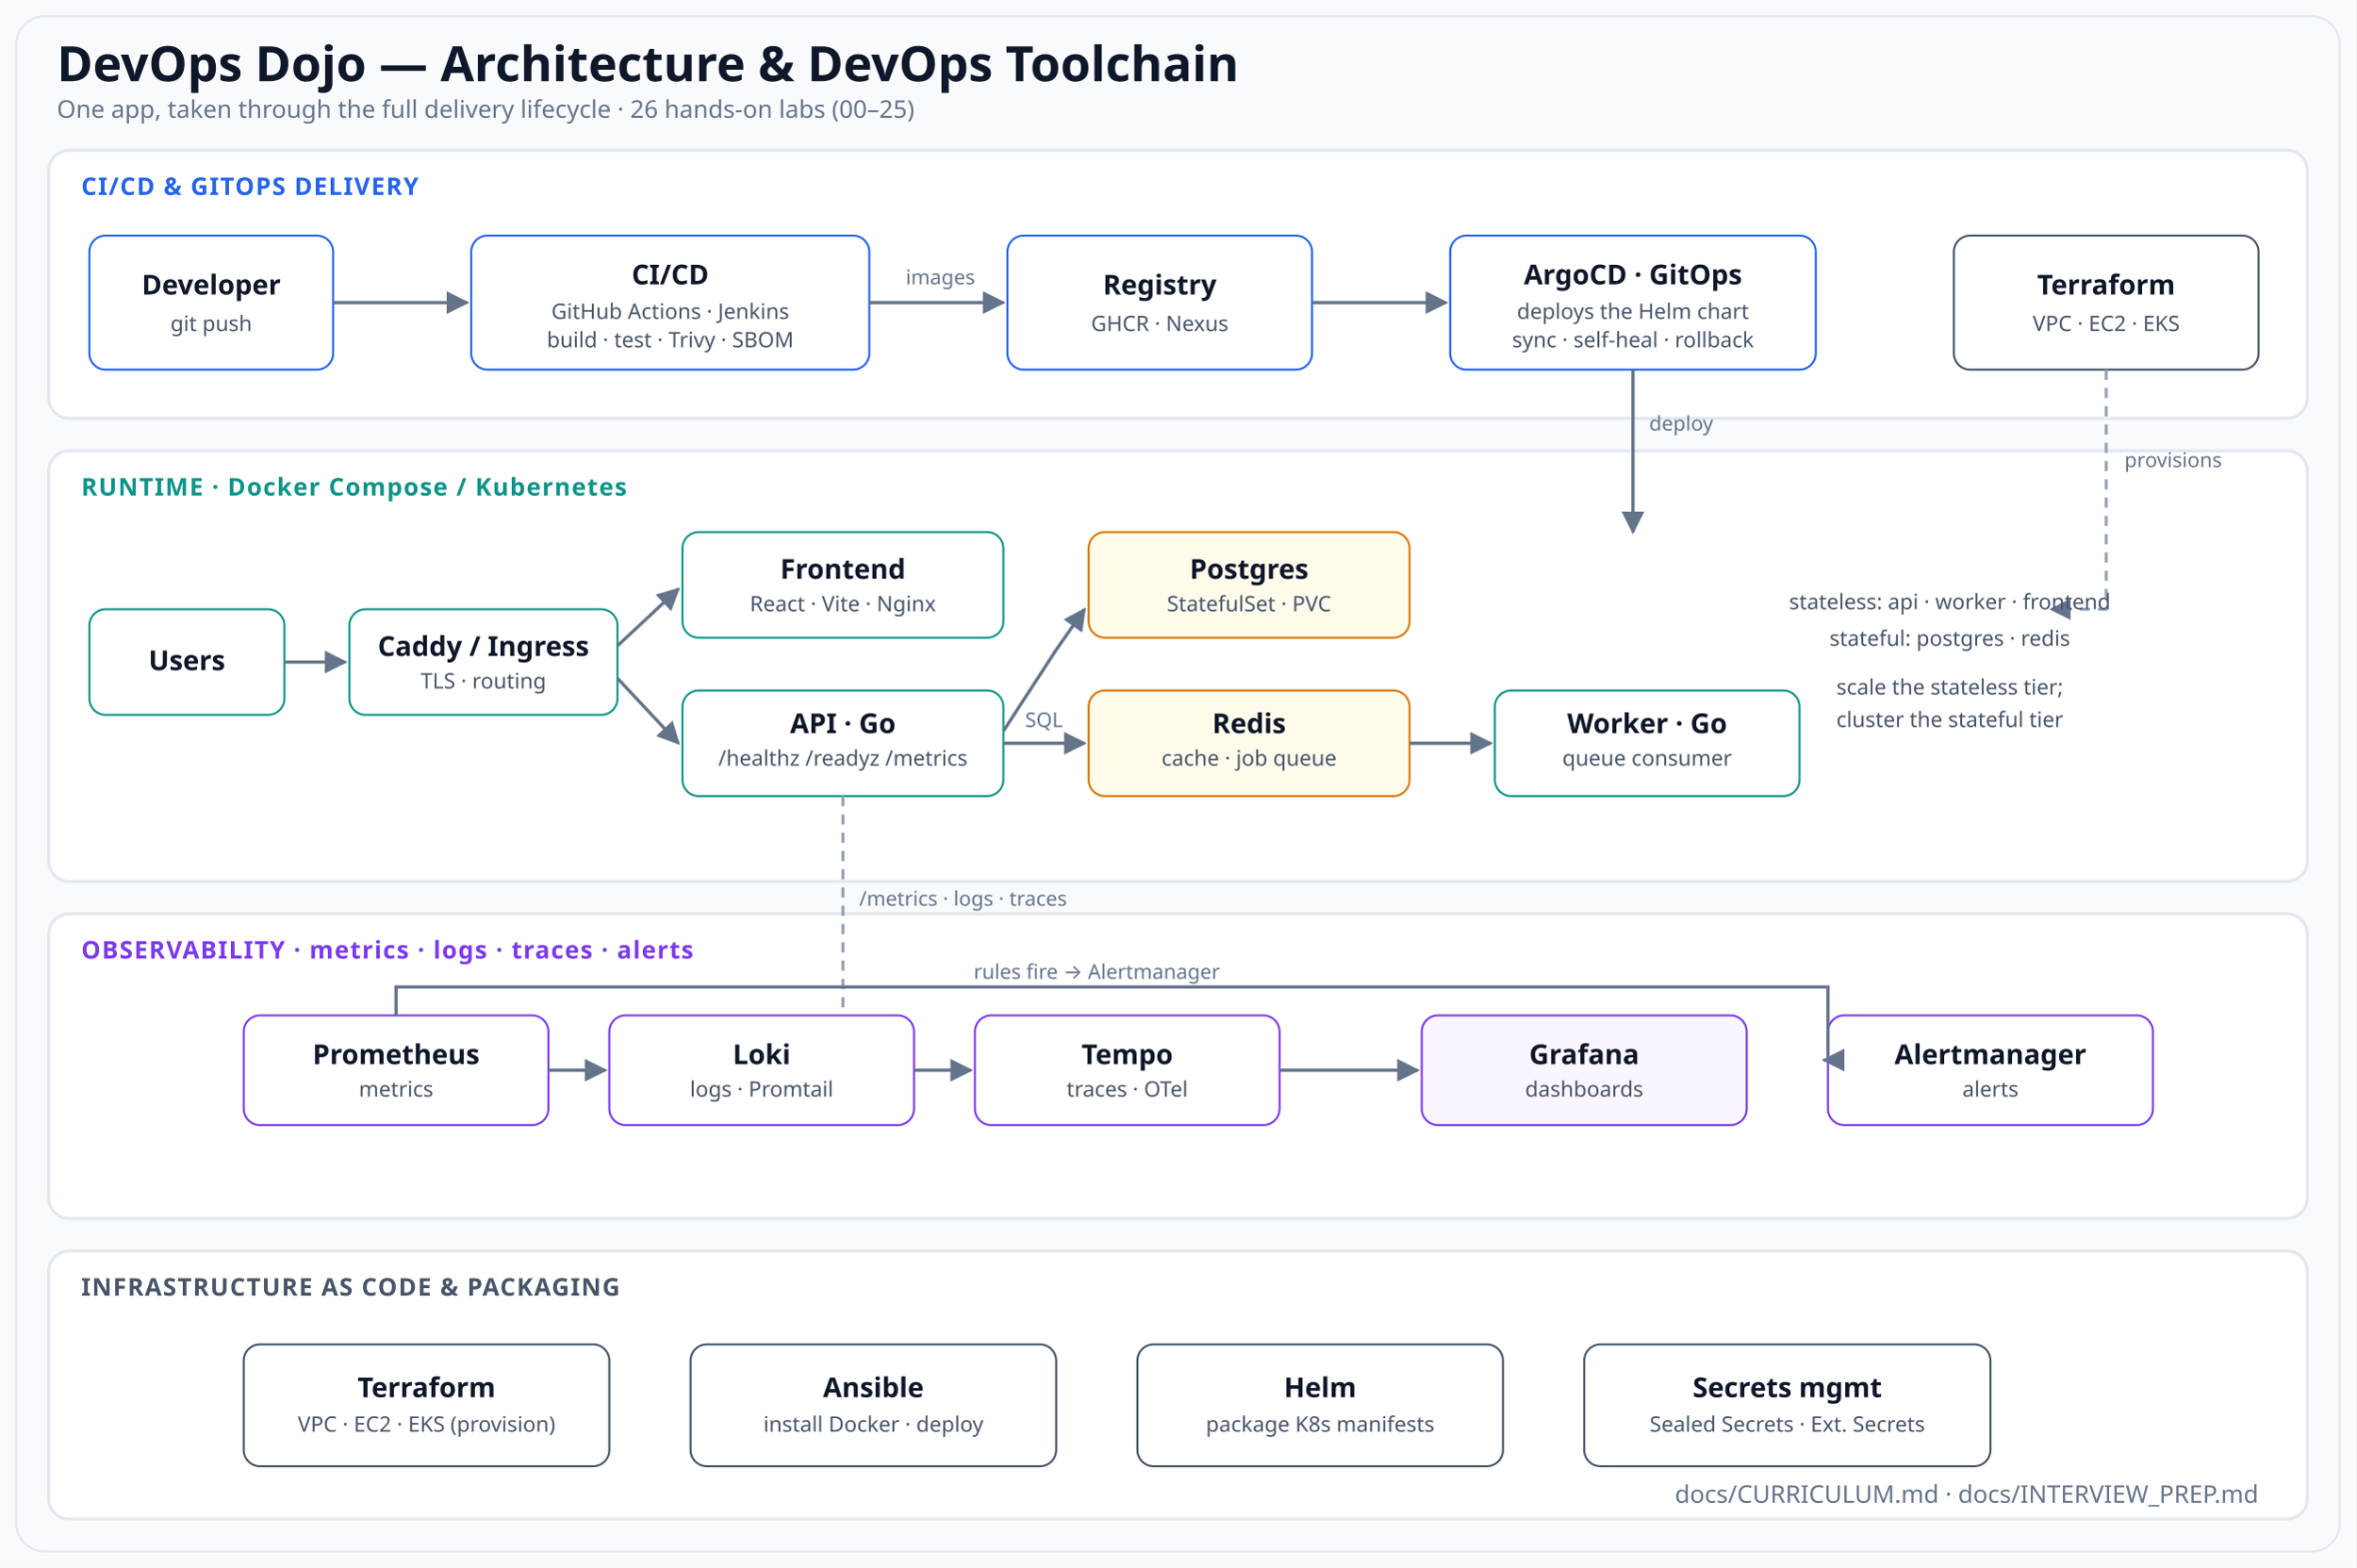
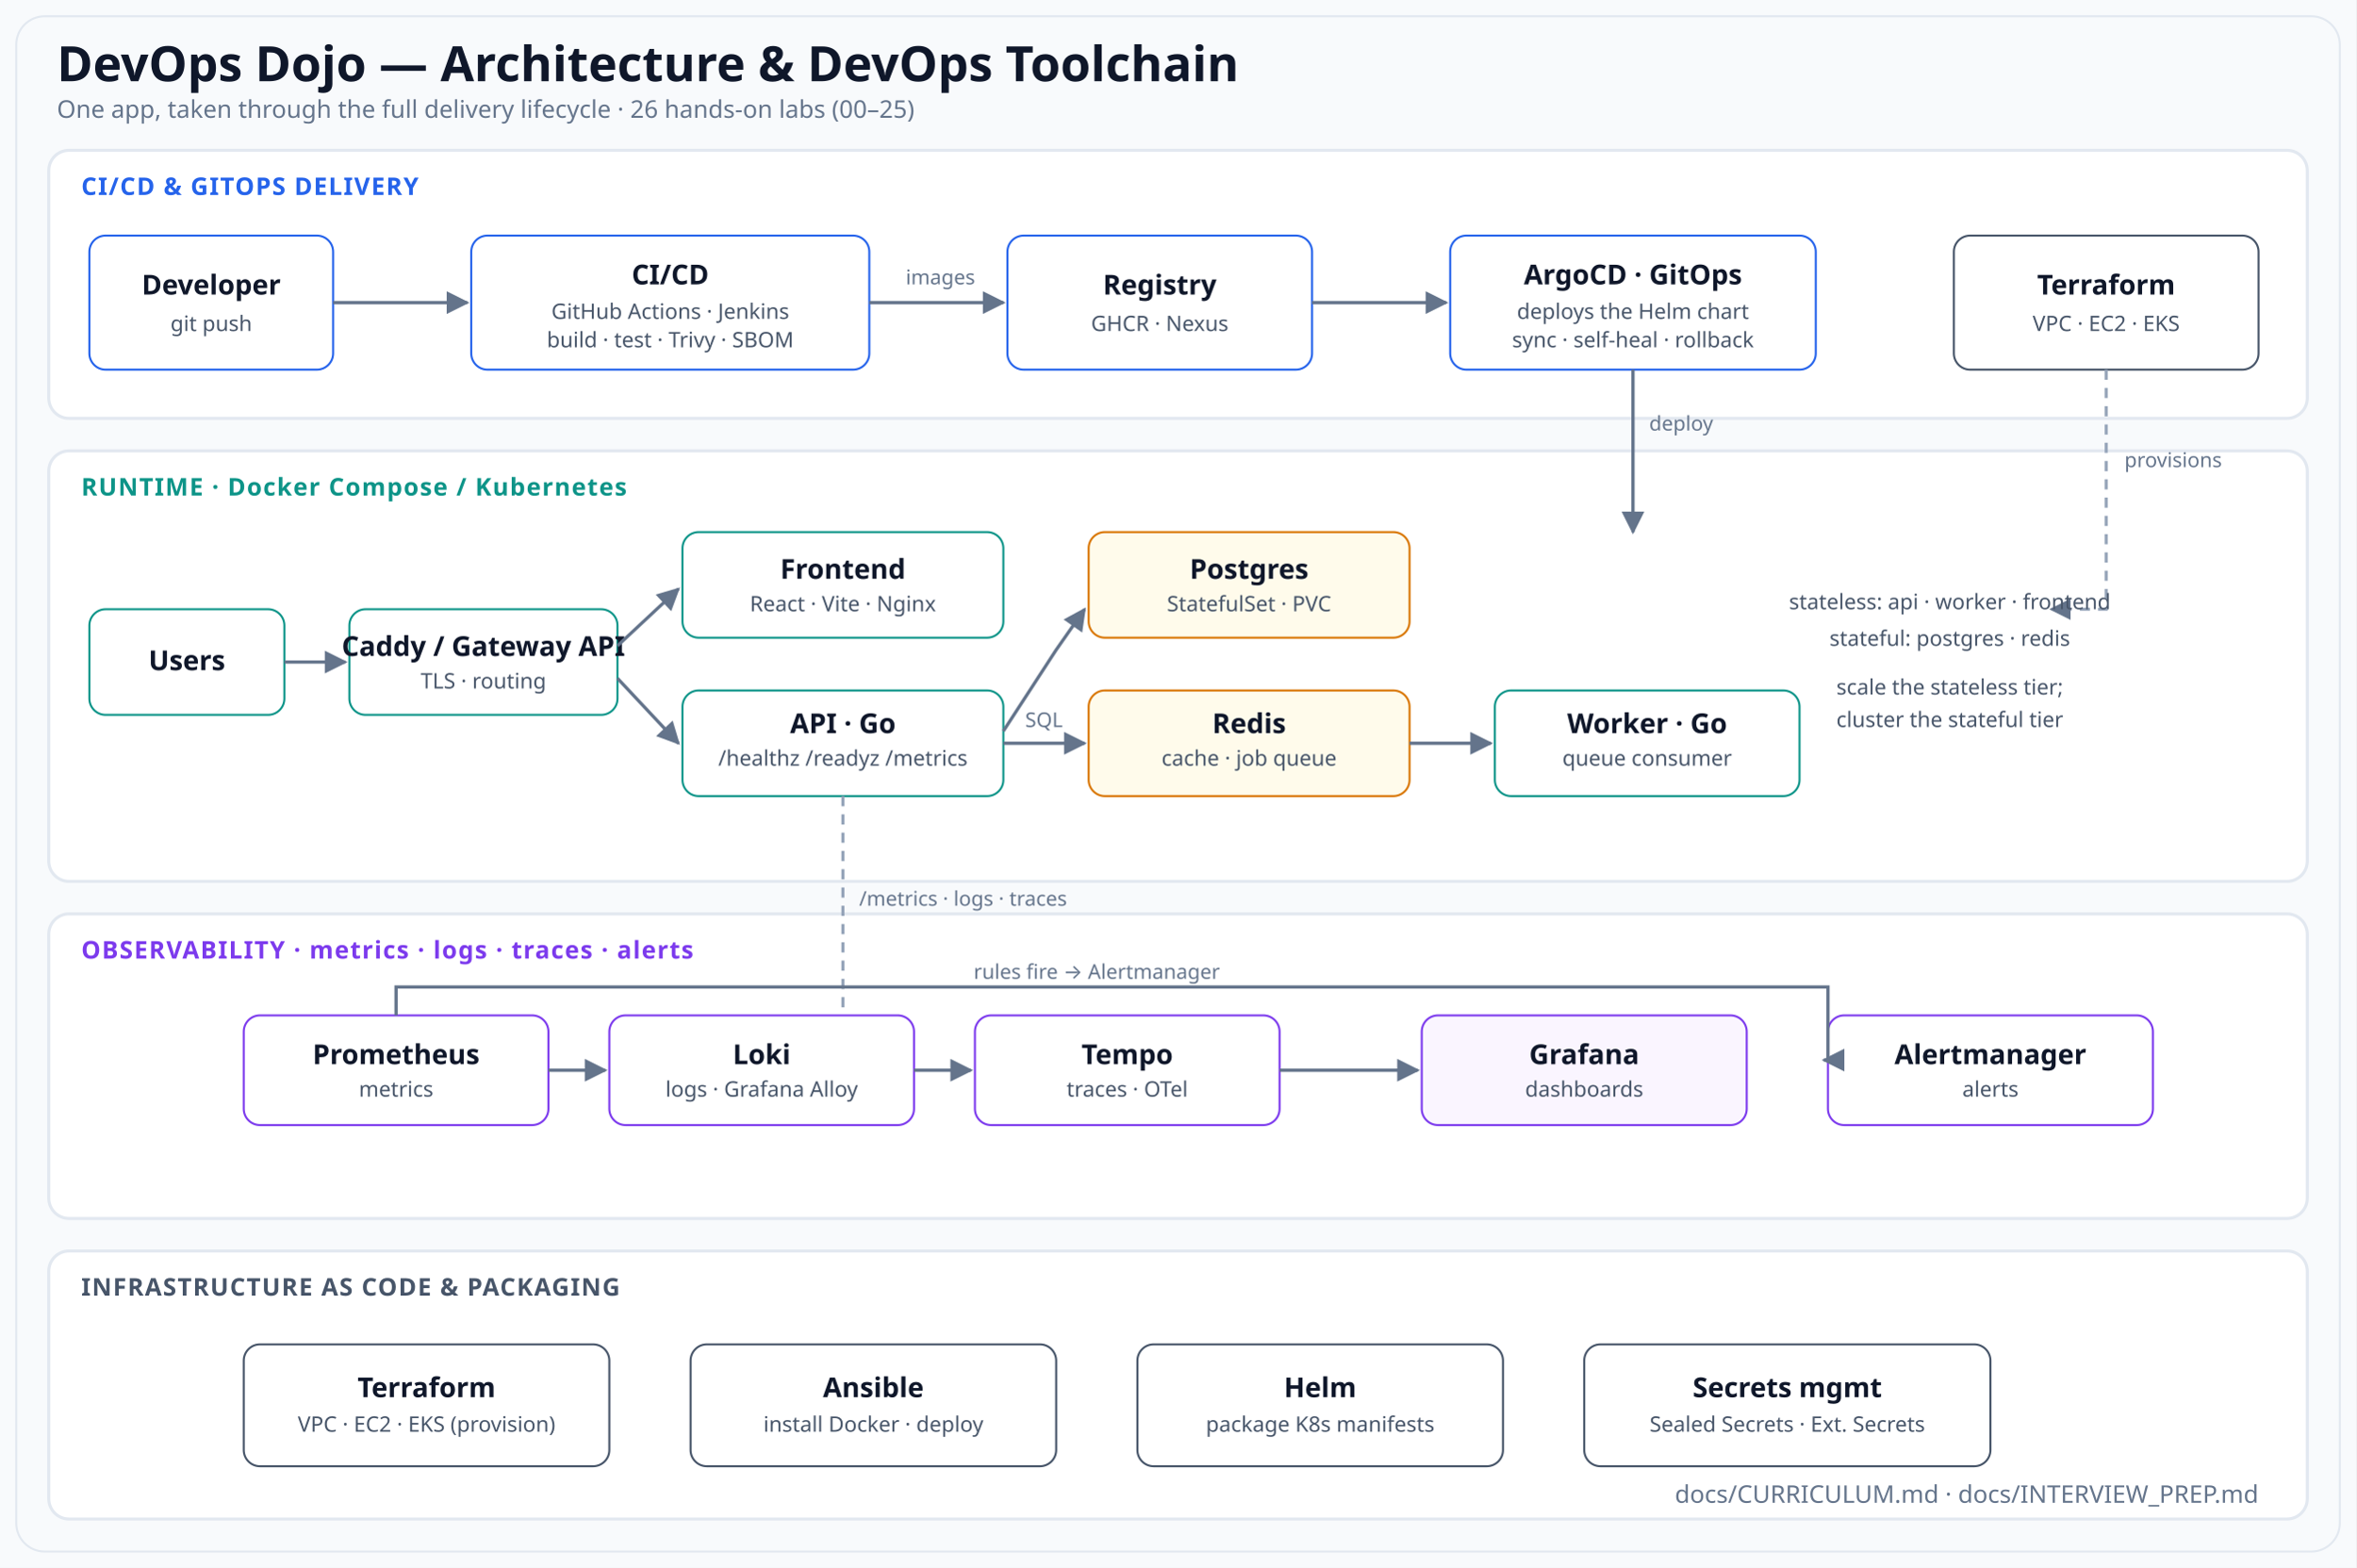
<svg xmlns="http://www.w3.org/2000/svg" viewBox="0 0 1160 772" font-family="Segoe UI, system-ui, -apple-system, sans-serif">
  <defs>
    <marker id="arrow" viewBox="0 0 10 10" refX="9" refY="5" markerWidth="7" markerHeight="7" orient="auto-start-reverse">
      <path d="M0,0 L10,5 L0,10 z" fill="#64748b" />
    </marker>
    <style>
      .lane   { fill:#ffffff; stroke:#e2e8f0; stroke-width:1.5; }
      .title  { font-size:24px; font-weight:700; fill:#0f172a; }
      .sub    { font-size:12px; fill:#64748b; }
      .lbl    { font-size:12px; font-weight:700; letter-spacing:.6px; }
      .bt     { font-size:13.5px; font-weight:600; fill:#0f172a; }
      .bs     { font-size:10.5px; fill:#475569; }
      .edge   { stroke:#64748b; stroke-width:1.6; fill:none; }
      .dash   { stroke:#94a3b8; stroke-width:1.5; fill:none; stroke-dasharray:5 4; }
      .elbl   { font-size:10px; fill:#64748b; }
    </style>
  </defs>
  <rect x="0" y="0" width="1160" height="772" fill="#f8fafc" />
  <rect x="8" y="8" width="1144" height="756" rx="14" fill="none" stroke="#e2e8f0" />
  <text x="28" y="40" class="title">DevOps Dojo — Architecture &amp; DevOps Toolchain</text>
  <text x="28" y="58" class="sub">One app, taken through the full delivery lifecycle · 26 hands-on labs (00–25)</text>
  <rect class="lane" x="24" y="74" width="1112" height="132" rx="10" />
  <text x="40" y="96" class="lbl" fill="#2563eb">CI/CD &amp; GITOPS DELIVERY</text>
  <g>
    <rect x="44" y="116" width="120" height="66" rx="8" fill="#ffffff" stroke="#2563eb" />
    <text x="104" y="145" text-anchor="middle" class="bt">Developer</text>
    <text x="104" y="163" text-anchor="middle" class="bs">git push</text>
    <rect x="232" y="116" width="196" height="66" rx="8" fill="#ffffff" stroke="#2563eb" />
    <text x="330" y="140" text-anchor="middle" class="bt">CI/CD</text>
    <text x="330" y="157" text-anchor="middle" class="bs">GitHub Actions · Jenkins</text>
    <text x="330" y="171" text-anchor="middle" class="bs">build · test · Trivy · SBOM</text>
    <rect x="496" y="116" width="150" height="66" rx="8" fill="#ffffff" stroke="#2563eb" />
    <text x="571" y="145" text-anchor="middle" class="bt">Registry</text>
    <text x="571" y="163" text-anchor="middle" class="bs">GHCR · Nexus</text>
    <rect x="714" y="116" width="180" height="66" rx="8" fill="#ffffff" stroke="#2563eb" />
    <text x="804" y="140" text-anchor="middle" class="bt">ArgoCD · GitOps</text>
    <text x="804" y="157" text-anchor="middle" class="bs">deploys the Helm chart</text>
    <text x="804" y="171" text-anchor="middle" class="bs">sync · self-heal · rollback</text>
    <rect x="962" y="116" width="150" height="66" rx="8" fill="#ffffff" stroke="#475569" />
    <text x="1037" y="145" text-anchor="middle" class="bt">Terraform</text>
    <text x="1037" y="163" text-anchor="middle" class="bs">VPC · EC2 · EKS</text>
  </g>
  <path class="edge" d="M164,149 L230,149" marker-end="url(#arrow)" />
  <path class="edge" d="M428,149 L494,149" marker-end="url(#arrow)" />
  <path class="edge" d="M646,149 L712,149" marker-end="url(#arrow)" />
  <text x="463" y="140" text-anchor="middle" class="elbl">images</text>
  <rect class="lane" x="24" y="222" width="1112" height="212" rx="10" />
  <text x="40" y="244" class="lbl" fill="#0d9488">RUNTIME  ·  Docker Compose / Kubernetes</text>
  <path class="edge" d="M804,182 L804,262" marker-end="url(#arrow)" />
  <text x="812" y="212" class="elbl">deploy</text>
  <path class="dash" d="M1037,182 L1037,300 L1010,300" marker-end="url(#arrow)" />
  <text x="1046" y="230" class="elbl">provisions</text>
  <g>
    <rect x="44" y="300" width="96" height="52" rx="8" fill="#ffffff" stroke="#0d9488" />
    <text x="92" y="330" text-anchor="middle" class="bt">Users</text>
    <rect x="172" y="300" width="132" height="52" rx="8" fill="#ffffff" stroke="#0d9488" />
-     <text x="238" y="323" text-anchor="middle" class="bt">Caddy / Ingress</text>
+     <text x="238" y="323" text-anchor="middle" class="bt">Caddy / Gateway API</text>
    <text x="238" y="339" text-anchor="middle" class="bs">TLS · routing</text>
    <rect x="336" y="262" width="158" height="52" rx="8" fill="#ffffff" stroke="#0d9488" />
    <text x="415" y="285" text-anchor="middle" class="bt">Frontend</text>
    <text x="415" y="301" text-anchor="middle" class="bs">React · Vite · Nginx</text>
    <rect x="336" y="340" width="158" height="52" rx="8" fill="#ffffff" stroke="#0d9488" />
    <text x="415" y="361" text-anchor="middle" class="bt">API · Go</text>
    <text x="415" y="377" text-anchor="middle" class="bs">/healthz /readyz /metrics</text>
    <rect x="536" y="262" width="158" height="52" rx="8" fill="#fffbeb" stroke="#d97706" />
    <text x="615" y="285" text-anchor="middle" class="bt">Postgres</text>
    <text x="615" y="301" text-anchor="middle" class="bs">StatefulSet · PVC</text>
    <rect x="536" y="340" width="158" height="52" rx="8" fill="#fffbeb" stroke="#d97706" />
    <text x="615" y="361" text-anchor="middle" class="bt">Redis</text>
    <text x="615" y="377" text-anchor="middle" class="bs">cache · job queue</text>
    <rect x="736" y="340" width="150" height="52" rx="8" fill="#ffffff" stroke="#0d9488" />
    <text x="811" y="361" text-anchor="middle" class="bt">Worker · Go</text>
    <text x="811" y="377" text-anchor="middle" class="bs">queue consumer</text>
  </g>
  <path class="edge" d="M140,326 L170,326" marker-end="url(#arrow)" />
  <path class="edge" d="M304,318 L334,290" marker-end="url(#arrow)" />
  <path class="edge" d="M304,334 L334,366" marker-end="url(#arrow)" />
  <path class="edge" d="M494,366 L534,366" marker-end="url(#arrow)" />
  <text x="514" y="358" text-anchor="middle" class="elbl">SQL</text>
  <path class="edge" d="M494,360 L520,320 L534,300" marker-end="url(#arrow)" />
  <path class="edge" d="M694,366 L734,366" marker-end="url(#arrow)" />
  <text x="960" y="300" text-anchor="middle" class="bs" fill="#0d9488">stateless: api · worker · frontend</text>
  <text x="960" y="318" text-anchor="middle" class="bs" fill="#d97706">stateful: postgres · redis</text>
  <text x="960" y="342" text-anchor="middle" class="bs">scale the stateless tier;</text>
  <text x="960" y="358" text-anchor="middle" class="bs">cluster the stateful tier</text>
  <rect class="lane" x="24" y="450" width="1112" height="150" rx="10" />
  <text x="40" y="472" class="lbl" fill="#7c3aed">OBSERVABILITY  ·  metrics · logs · traces · alerts</text>
  <path class="dash" d="M415,392 L415,516" marker-end="url(#arrow)" />
  <text x="423" y="446" class="elbl">/metrics · logs · traces</text>
  <g>
    <rect x="120" y="500" width="150" height="54" rx="8" fill="#ffffff" stroke="#7c3aed" />
    <text x="195" y="524" text-anchor="middle" class="bt">Prometheus</text>
    <text x="195" y="540" text-anchor="middle" class="bs">metrics</text>
    <rect x="300" y="500" width="150" height="54" rx="8" fill="#ffffff" stroke="#7c3aed" />
    <text x="375" y="524" text-anchor="middle" class="bt">Loki</text>
-     <text x="375" y="540" text-anchor="middle" class="bs">logs · Promtail</text>
+     <text x="375" y="540" text-anchor="middle" class="bs">logs · Grafana Alloy</text>
    <rect x="480" y="500" width="150" height="54" rx="8" fill="#ffffff" stroke="#7c3aed" />
    <text x="555" y="524" text-anchor="middle" class="bt">Tempo</text>
    <text x="555" y="540" text-anchor="middle" class="bs">traces · OTel</text>
    <rect x="700" y="500" width="160" height="54" rx="8" fill="#faf5ff" stroke="#7c3aed" />
    <text x="780" y="524" text-anchor="middle" class="bt">Grafana</text>
    <text x="780" y="540" text-anchor="middle" class="bs">dashboards</text>
    <rect x="900" y="500" width="160" height="54" rx="8" fill="#ffffff" stroke="#7c3aed" />
    <text x="980" y="524" text-anchor="middle" class="bt">Alertmanager</text>
    <text x="980" y="540" text-anchor="middle" class="bs">alerts</text>
  </g>
  <path class="edge" d="M270,527 L298,527" marker-end="url(#arrow)" />
  <path class="edge" d="M450,527 L478,527" marker-end="url(#arrow)" />
  <path class="edge" d="M630,527 L698,527" marker-end="url(#arrow)" />
  <path class="edge" d="M195,500 L195,486 L900,486 L900,522 L898,522" marker-end="url(#arrow)" />
  <text x="540" y="482" text-anchor="middle" class="elbl">rules fire → Alertmanager</text>
  <rect class="lane" x="24" y="616" width="1112" height="132" rx="10" />
  <text x="40" y="638" class="lbl" fill="#475569">INFRASTRUCTURE AS CODE &amp; PACKAGING</text>
  <g>
    <rect x="120" y="662" width="180" height="60" rx="8" fill="#ffffff" stroke="#475569" />
    <text x="210" y="688" text-anchor="middle" class="bt">Terraform</text>
    <text x="210" y="705" text-anchor="middle" class="bs">VPC · EC2 · EKS (provision)</text>
    <rect x="340" y="662" width="180" height="60" rx="8" fill="#ffffff" stroke="#475569" />
    <text x="430" y="688" text-anchor="middle" class="bt">Ansible</text>
    <text x="430" y="705" text-anchor="middle" class="bs">install Docker · deploy</text>
    <rect x="560" y="662" width="180" height="60" rx="8" fill="#ffffff" stroke="#475569" />
    <text x="650" y="688" text-anchor="middle" class="bt">Helm</text>
    <text x="650" y="705" text-anchor="middle" class="bs">package K8s manifests</text>
    <rect x="780" y="662" width="200" height="60" rx="8" fill="#ffffff" stroke="#475569" />
    <text x="880" y="688" text-anchor="middle" class="bt">Secrets mgmt</text>
    <text x="880" y="705" text-anchor="middle" class="bs">Sealed Secrets · Ext. Secrets</text>
  </g>
  <text x="1112" y="740" text-anchor="end" class="sub">docs/CURRICULUM.md · docs/INTERVIEW_PREP.md</text>
</svg>
